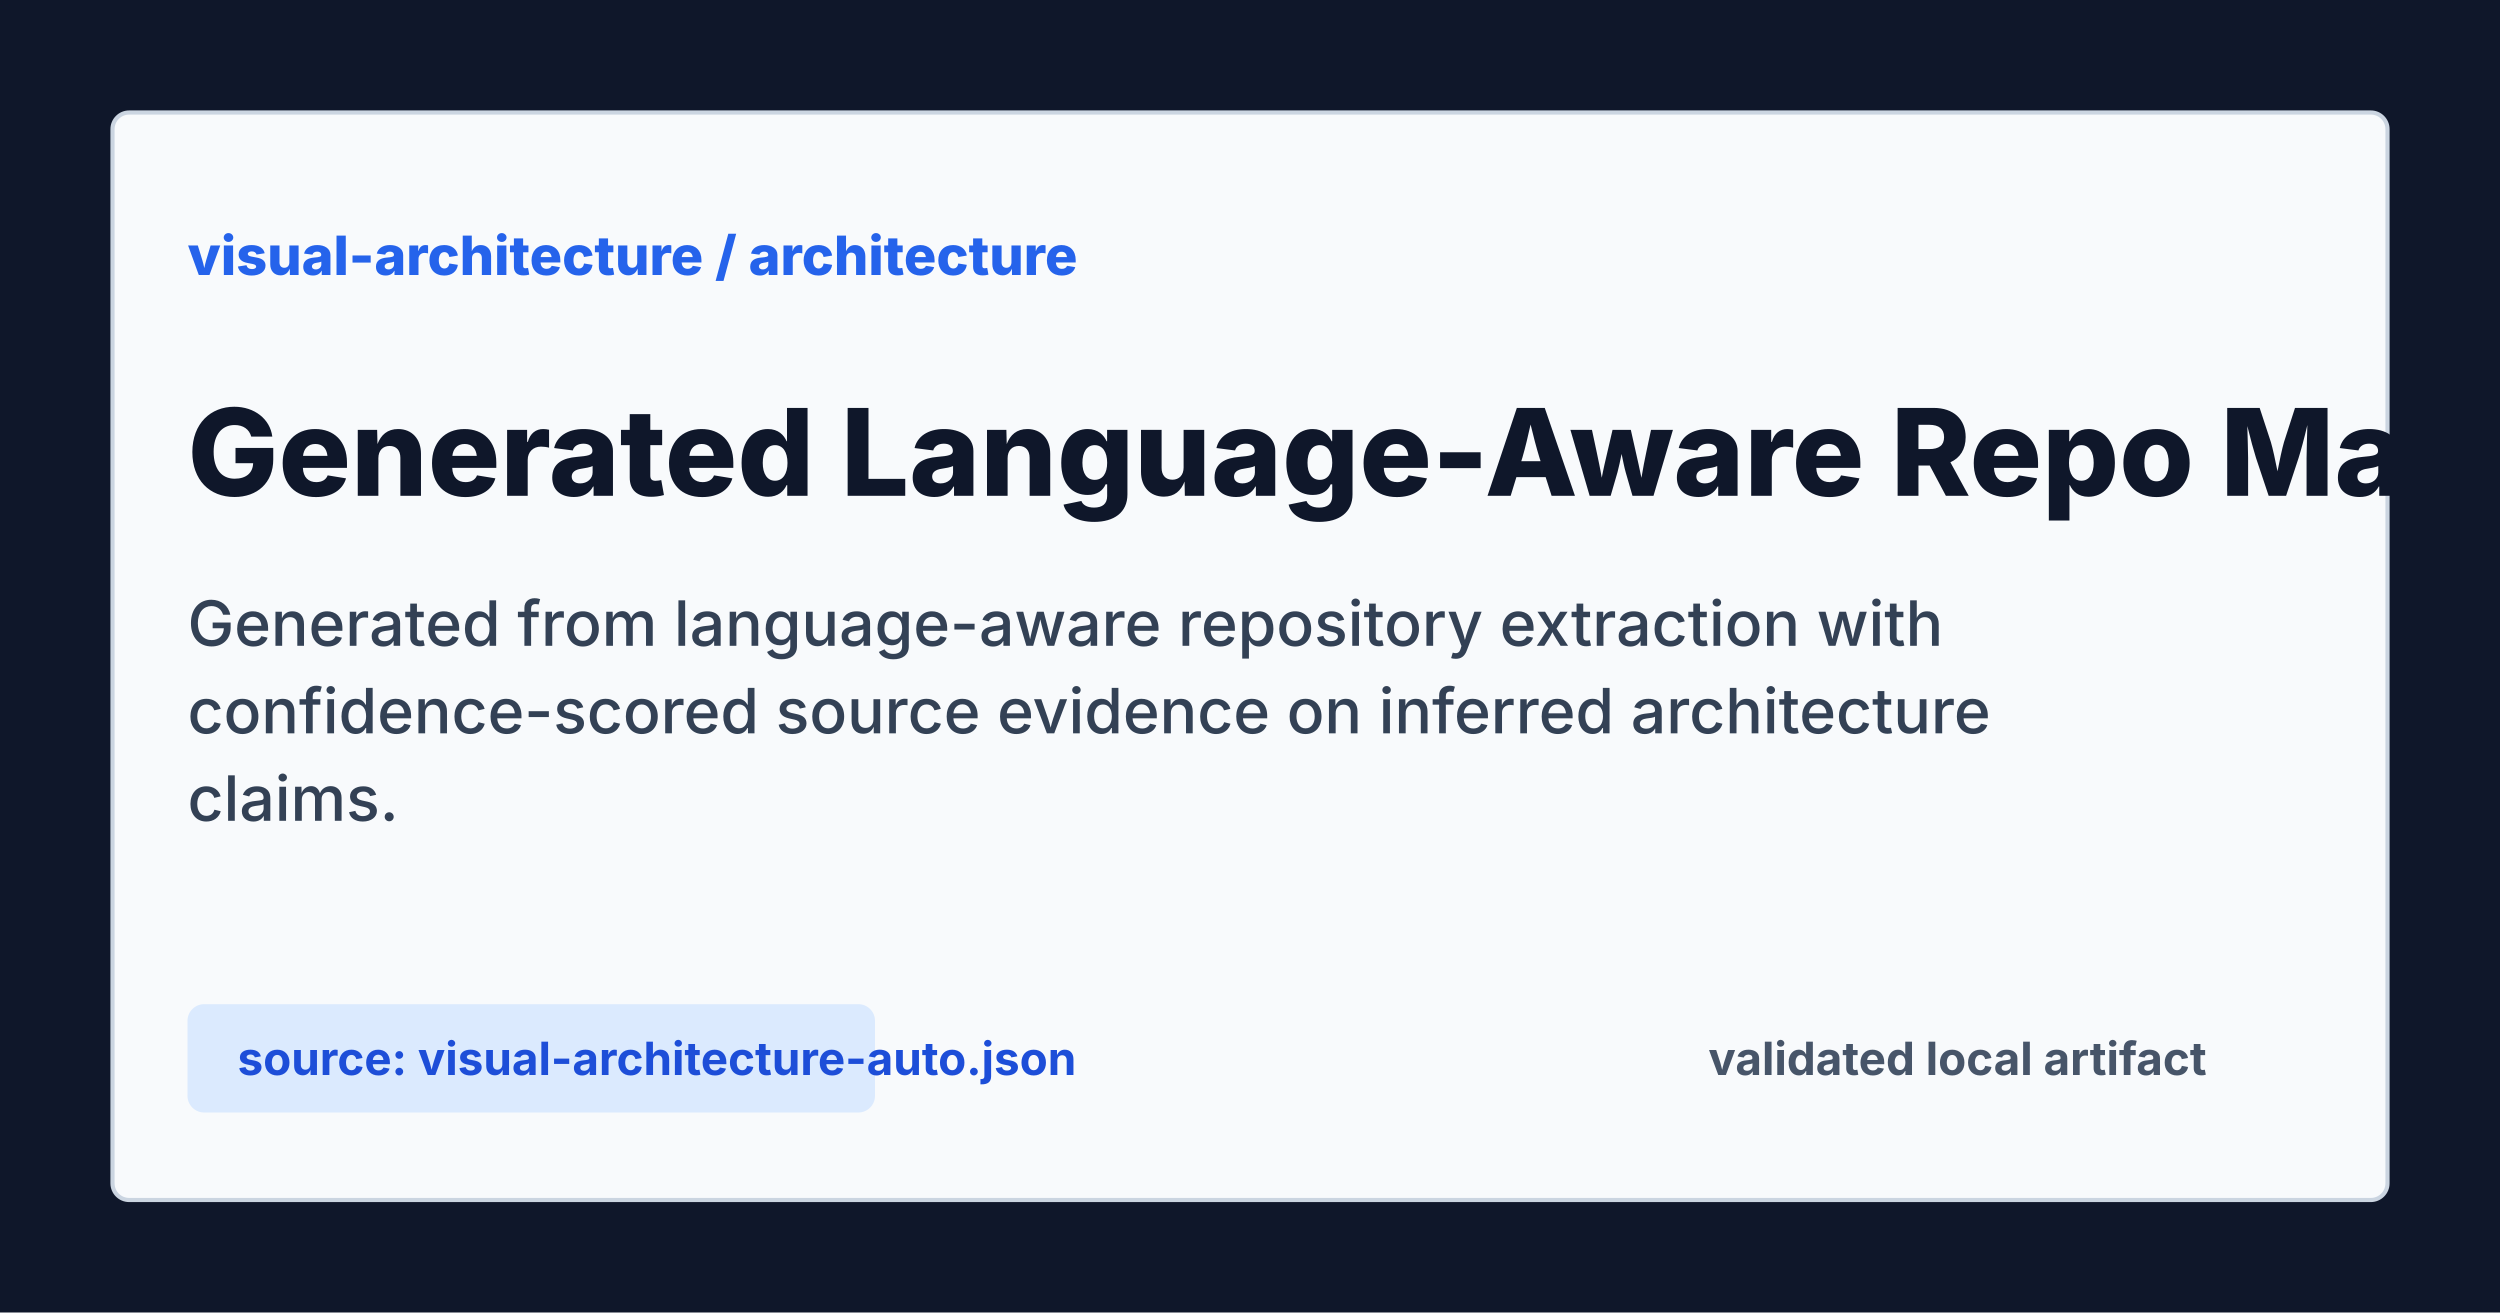
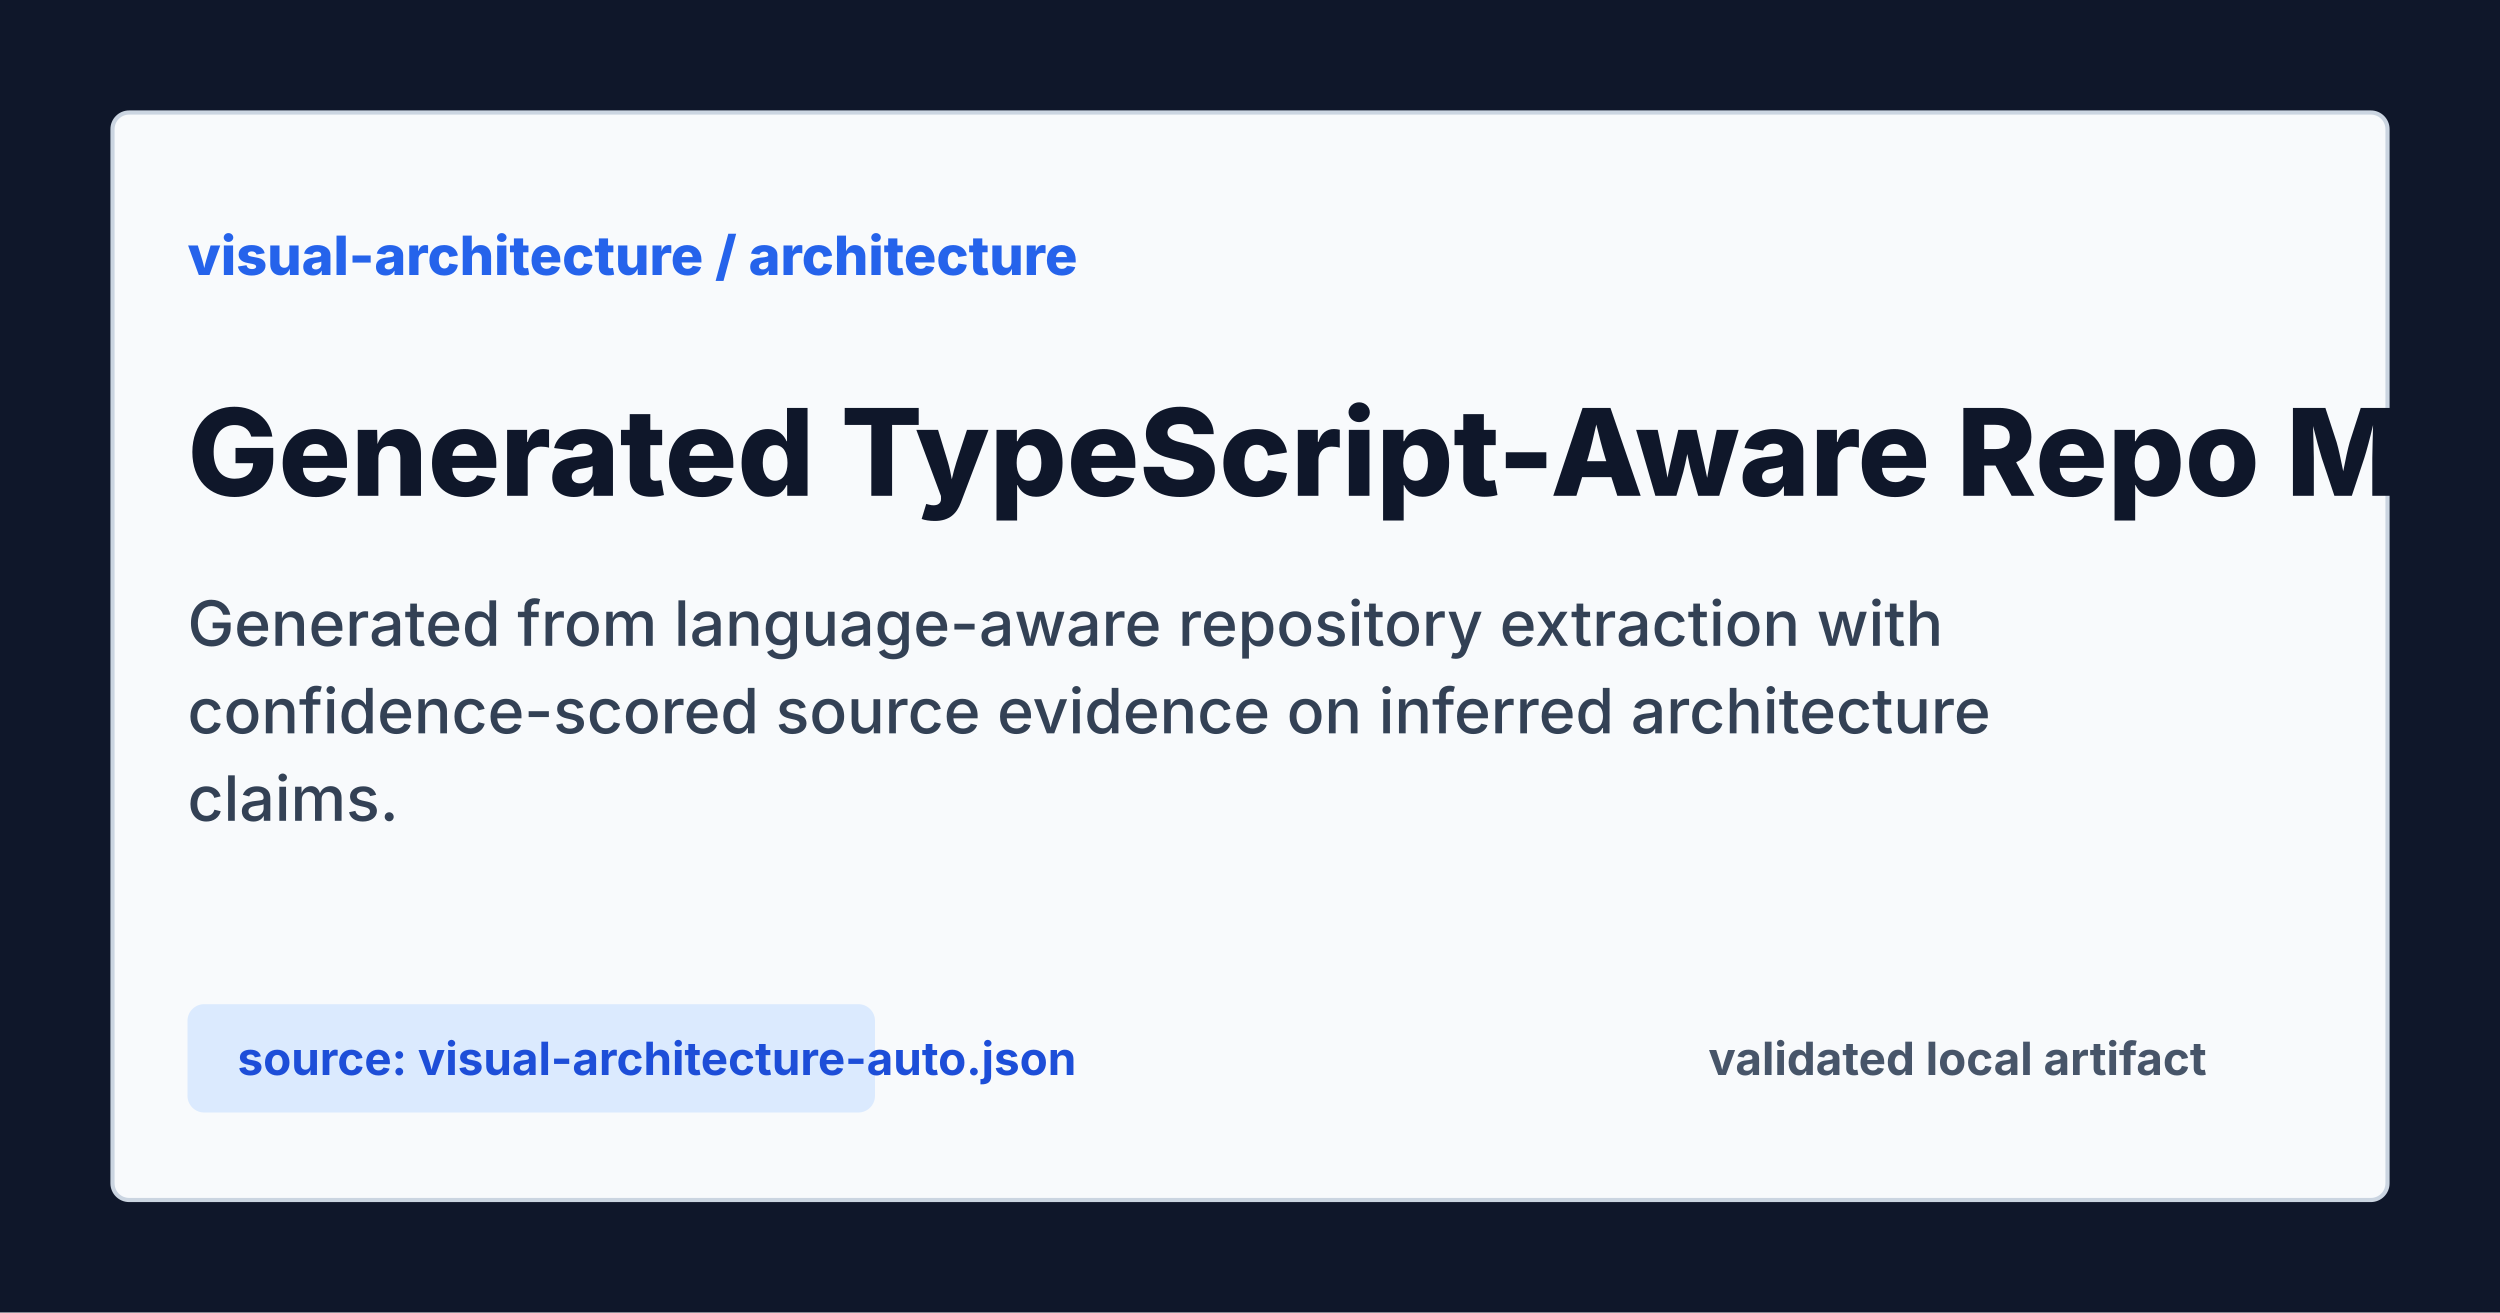
- <svg xmlns="http://www.w3.org/2000/svg" width="1200" height="630" viewBox="0 0 1200 630" role="img" aria-label="Generated Language-Aware Repo Map">
+ <svg xmlns="http://www.w3.org/2000/svg" width="1200" height="630" viewBox="0 0 1200 630" role="img" aria-label="Generated TypeScript-Aware Repo Map">
  <rect width="1200" height="630" fill="#0f172a" />
  <rect x="54" y="54" width="1092" height="522" rx="8" fill="#f8fafc" stroke="#cbd5e1" stroke-width="2" />
  <text x="90" y="132" font-family="Inter, ui-sans-serif, system-ui, -apple-system, BlinkMacSystemFont, 'Segoe UI', sans-serif" font-size="26" font-weight="800" fill="#2563eb">visual-architecture / architecture</text>
-   <text x="90" y="238" font-family="Inter, ui-sans-serif, system-ui, -apple-system, BlinkMacSystemFont, 'Segoe UI', sans-serif" font-size="58" font-weight="800" fill="#0f172a">Generated Language-Aware Repo Map</text>
+   <text x="90" y="238" font-family="Inter, ui-sans-serif, system-ui, -apple-system, BlinkMacSystemFont, 'Segoe UI', sans-serif" font-size="58" font-weight="800" fill="#0f172a">Generated TypeScript-Aware Repo Map</text>
  <text x="90" y="310" font-family="Inter, ui-sans-serif, system-ui, -apple-system, BlinkMacSystemFont, 'Segoe UI', sans-serif" font-size="30" font-weight="500" fill="#334155">
    <tspan x="90" dy="0">Generated from language-aware repository extraction with</tspan>
    <tspan x="90" dy="42">confidence-scored source evidence on inferred architecture</tspan>
    <tspan x="90" dy="42">claims.</tspan>
  </text>
  <rect x="90" y="482" width="330" height="52" rx="8" fill="#dbeafe" />
  <text x="114" y="516" font-family="Inter, ui-sans-serif, system-ui, -apple-system, BlinkMacSystemFont, 'Segoe UI', sans-serif" font-size="22" font-weight="700" fill="#1d4ed8">source: visual-architecture-auto.json</text>
  <text x="820" y="516" font-family="Inter, ui-sans-serif, system-ui, -apple-system, BlinkMacSystemFont, 'Segoe UI', sans-serif" font-size="22" font-weight="700" fill="#475569">validated local artifact</text>
</svg>
